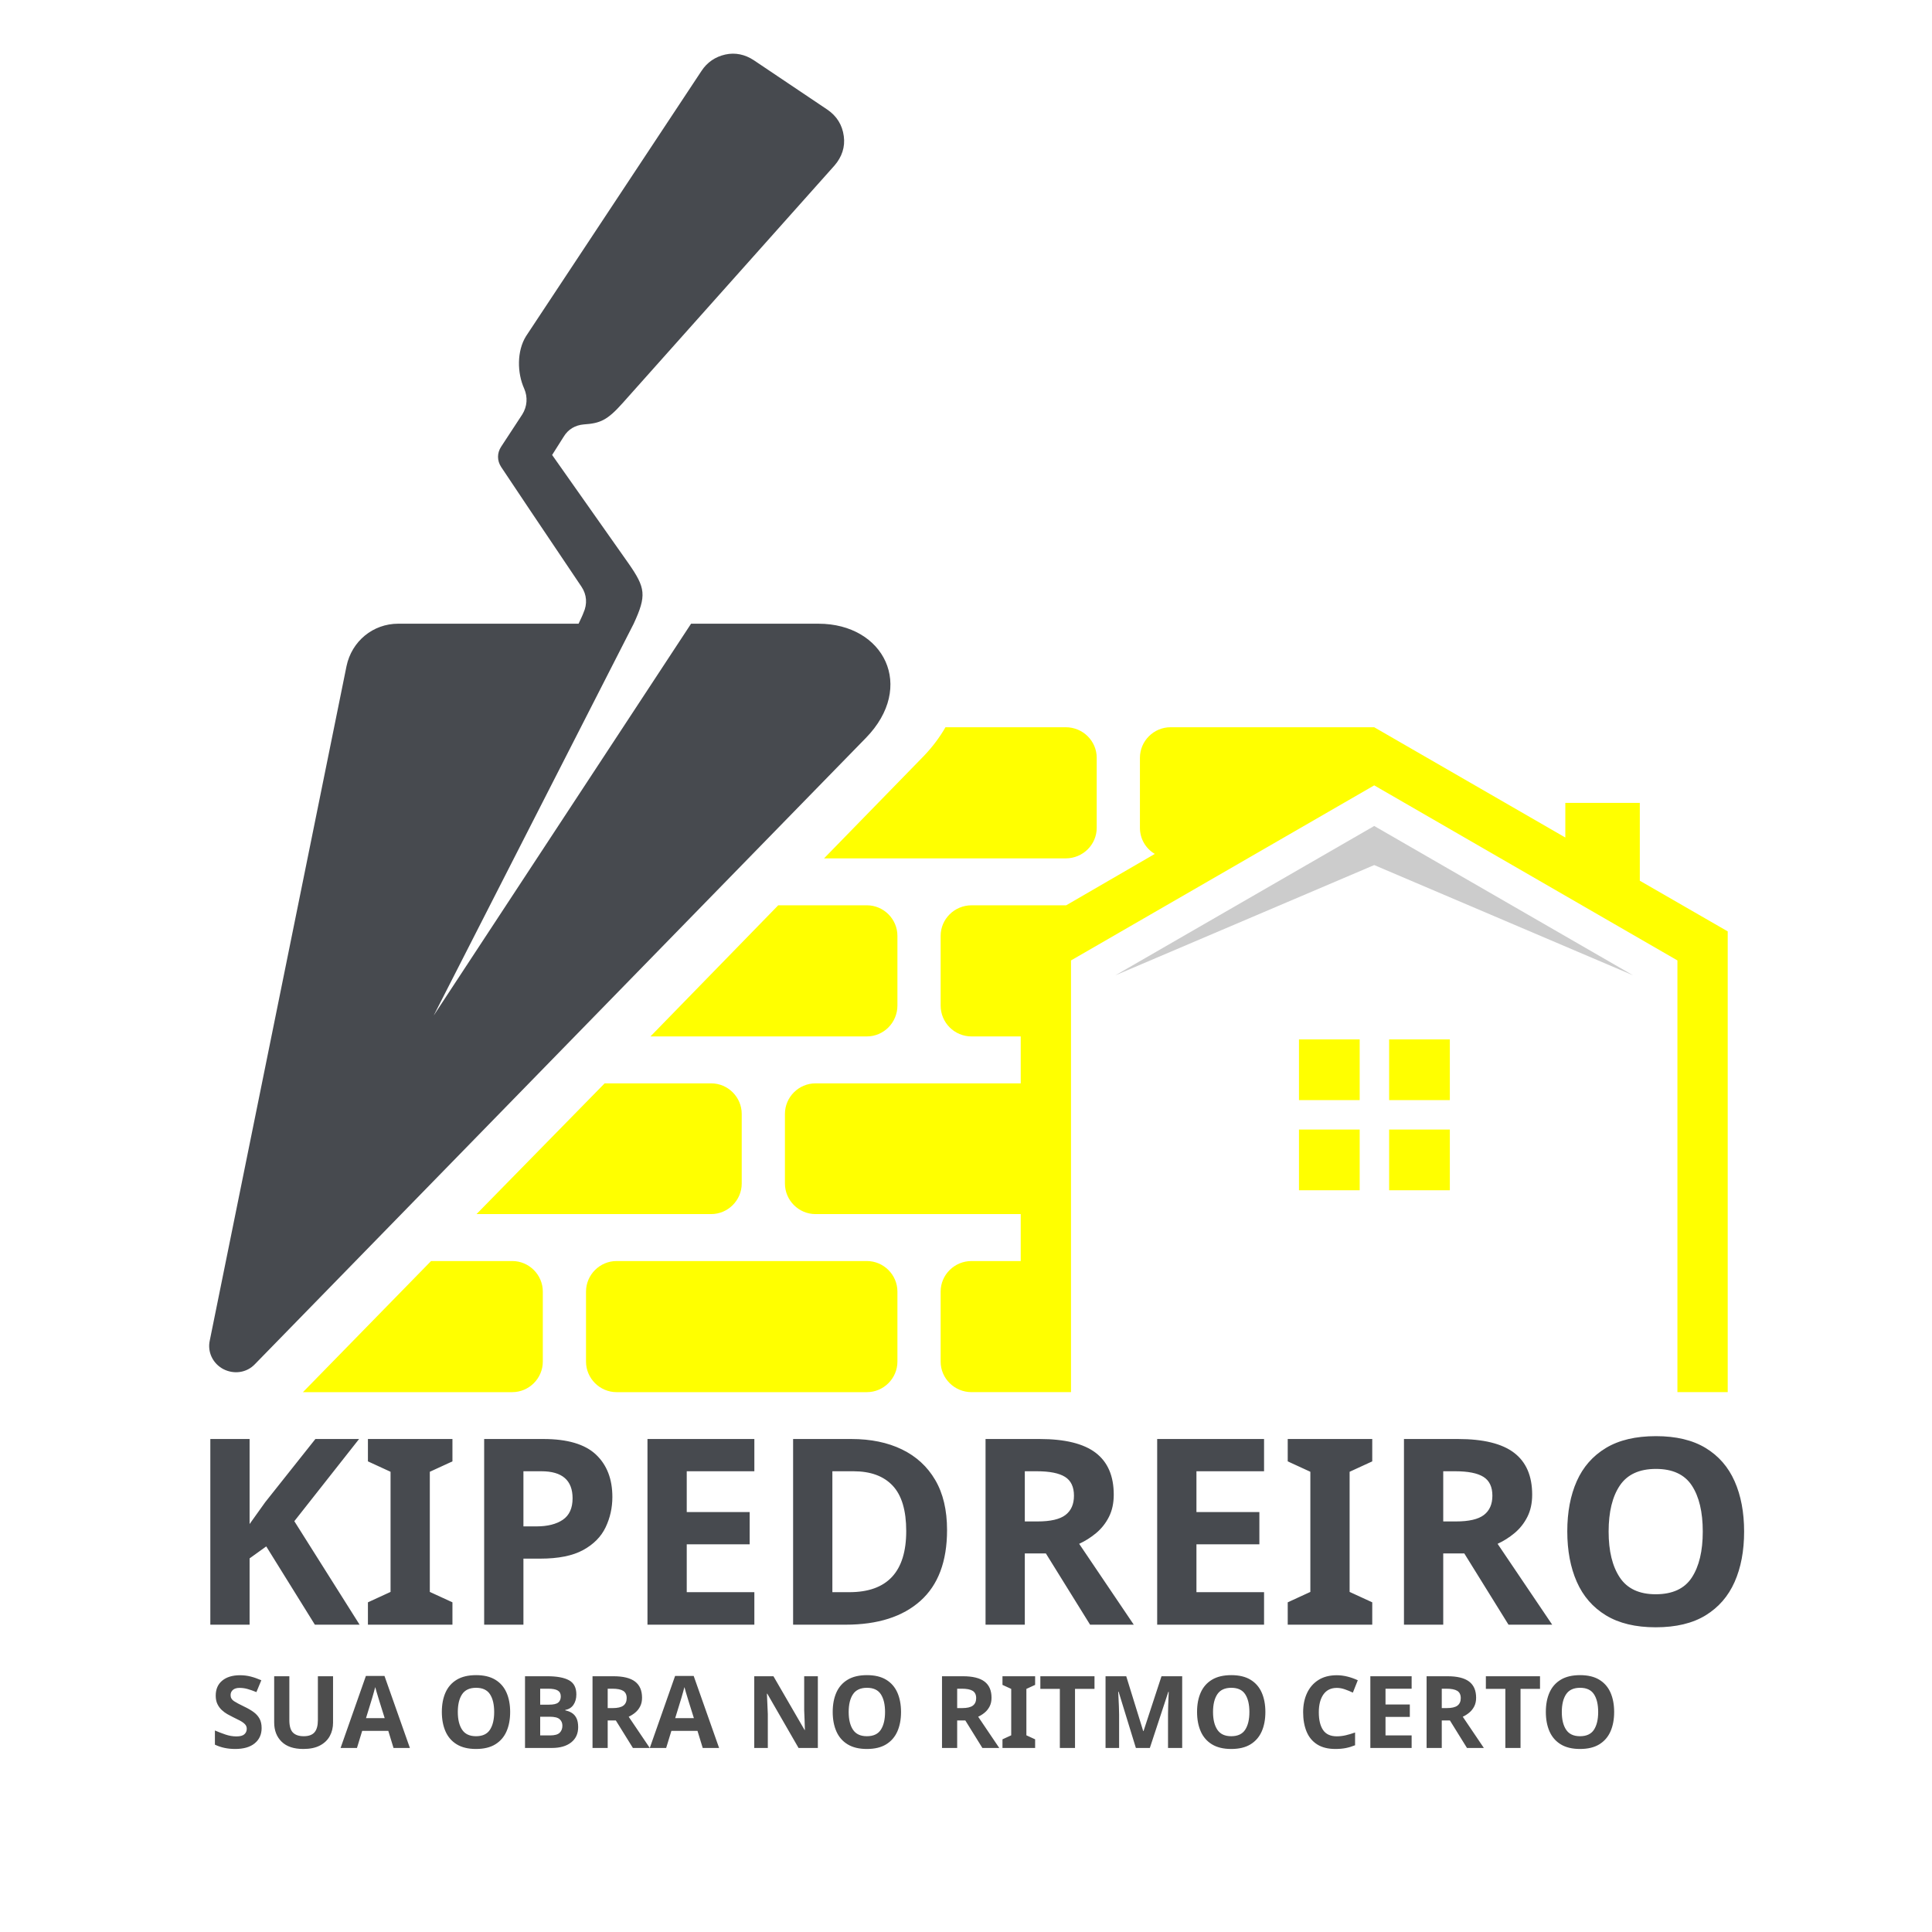
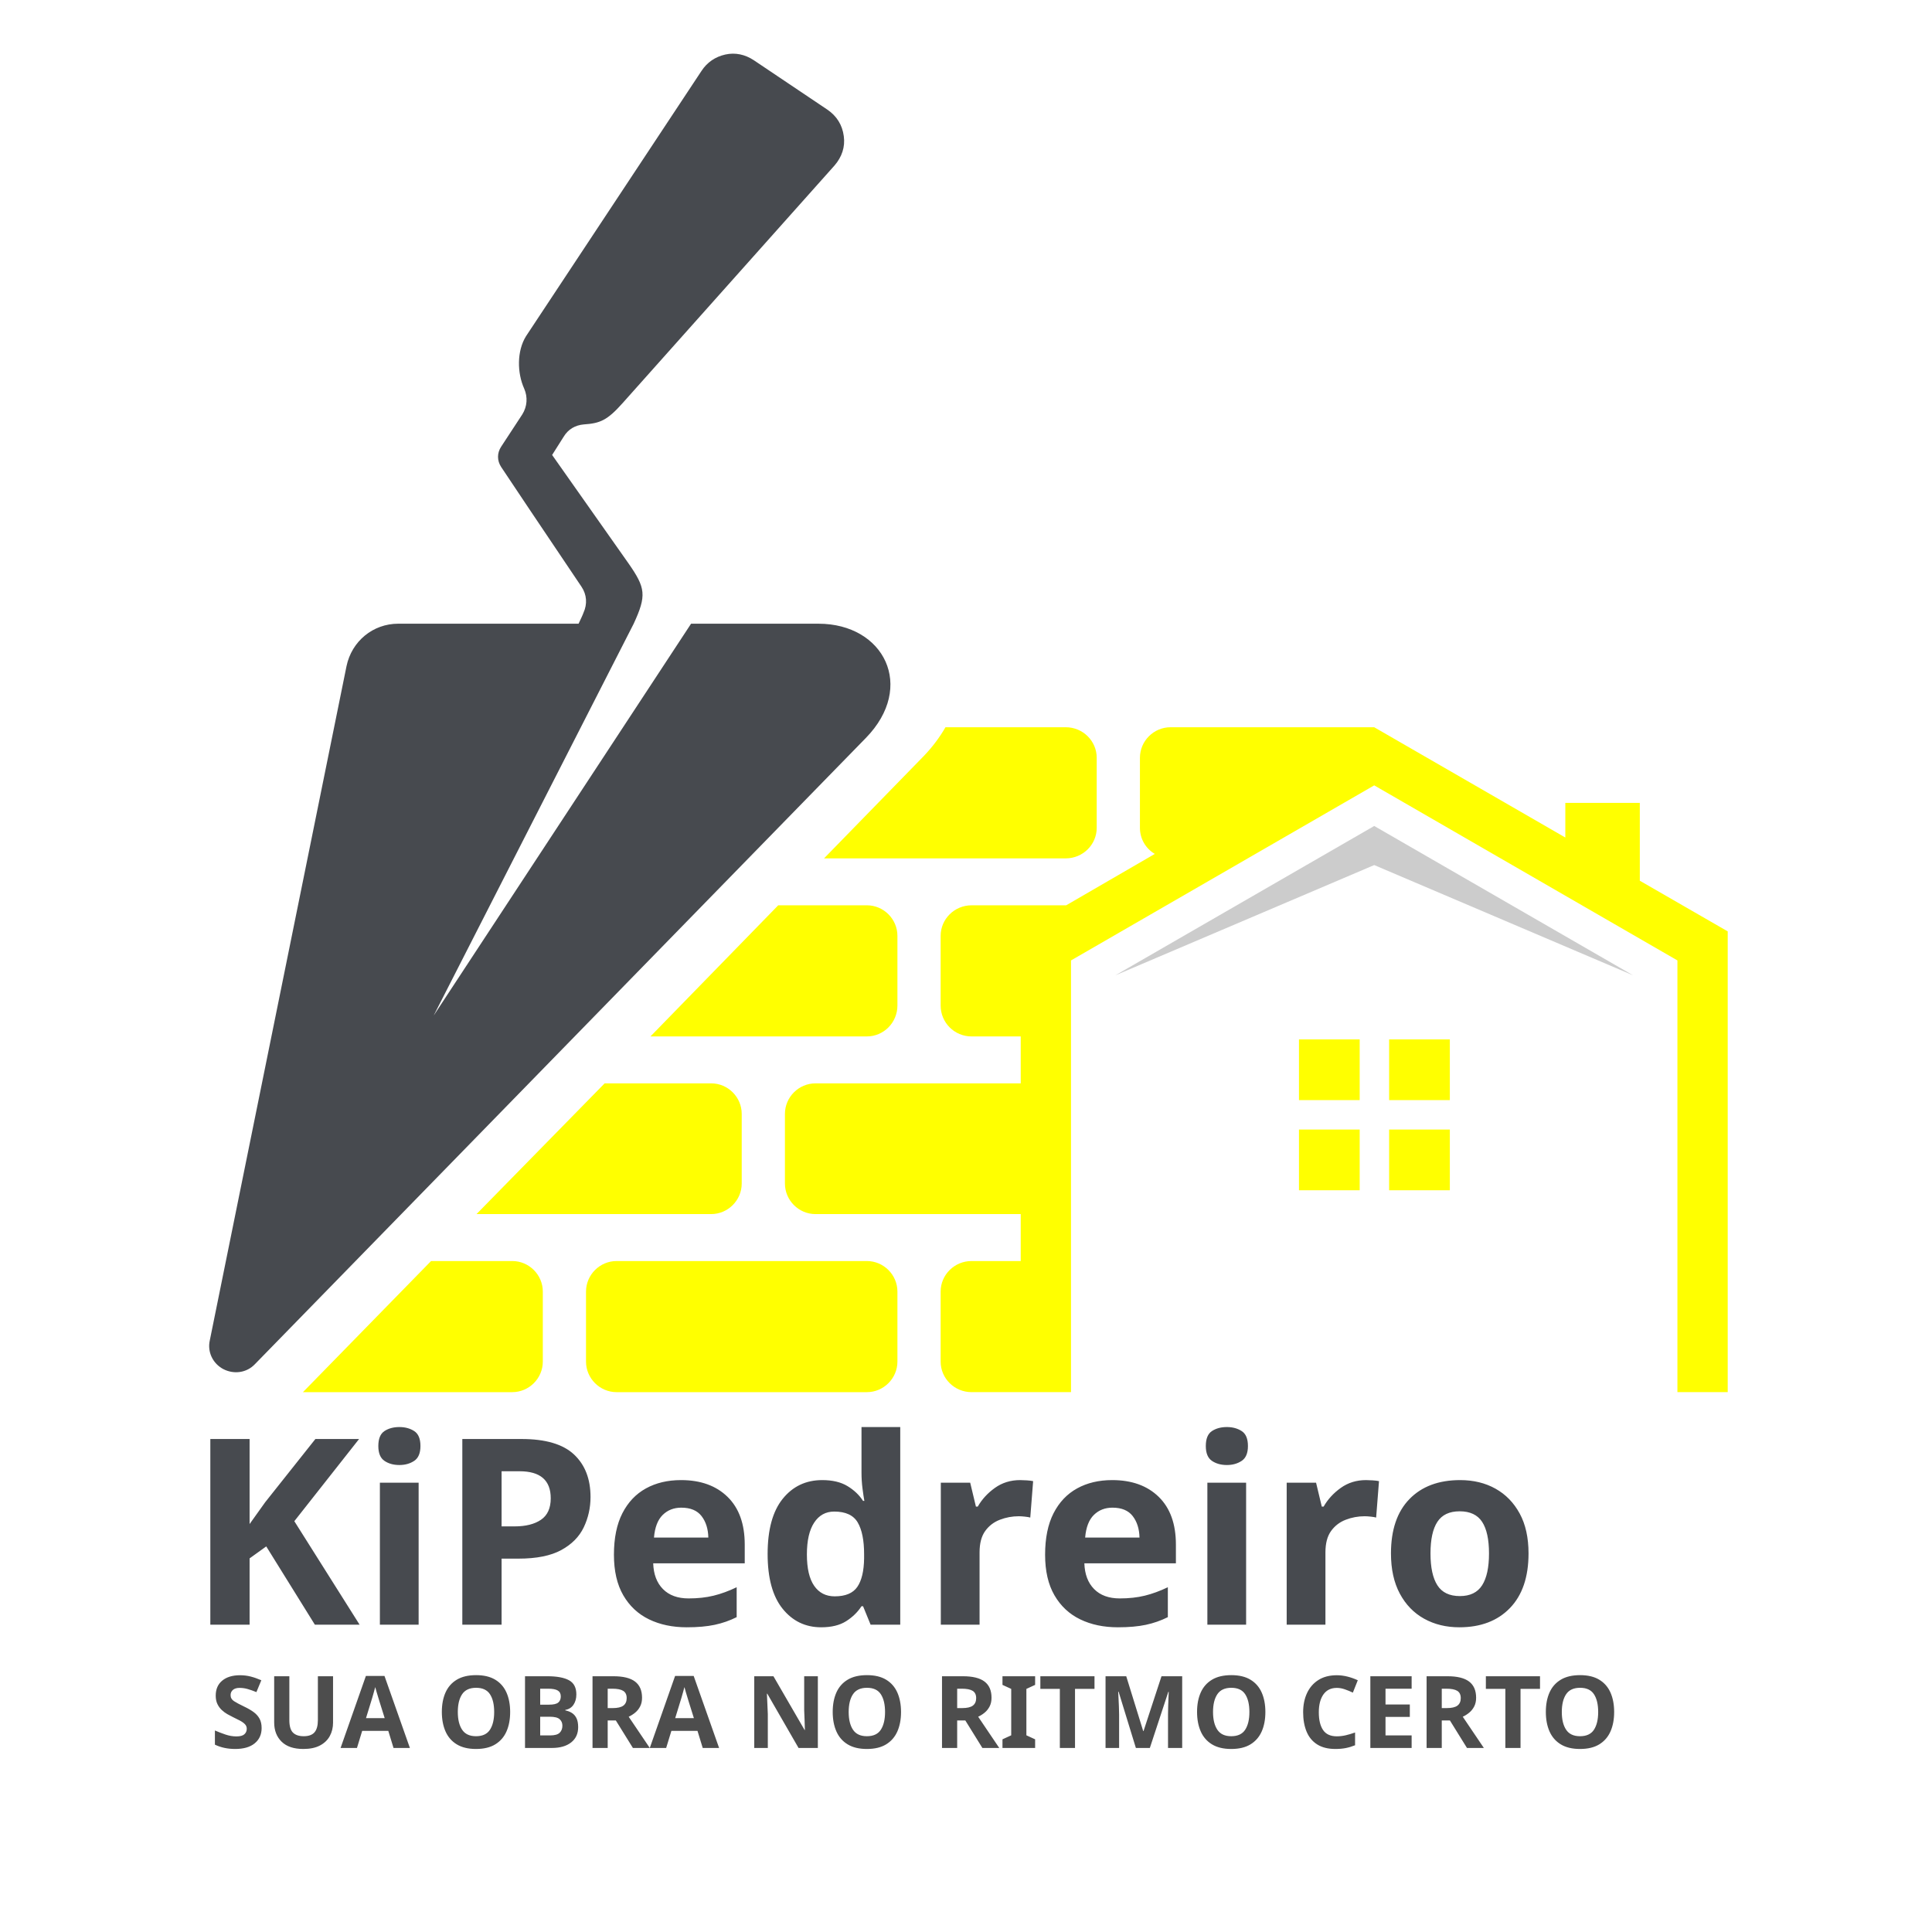
<svg xmlns="http://www.w3.org/2000/svg" id="Layer_1" version="1.1" viewBox="0 0 4000 4000">
  <defs>
    <style>
      .st0 {
        font-size: 538.41px;
      }

      .st0, .st1 {
        font-family: Montserrat-Bold, Montserrat;
        font-weight: 700;
      }

      .st0, .st2 {
        fill: #474a4f;
      }

      .st3 {
        fill: #ccc;
      }

      .st3, .st2, .st4 {
        fill-rule: evenodd;
      }

      .st1 {
        fill: #4d4d4d;
        font-size: 207.98px;
      }

      .st4 {
        fill: #ff0;
      }
    </style>
  </defs>
  <path class="st4" d="M1794.78,2882.3h-518.26c-34.7,0-63.23-28.54-63.23-63.23v-144.99c0-34.7,28.54-63.23,63.23-63.23h518.26c34.7,0,63.23,28.53,63.23,63.23v144.99c0,34.7-28.53,63.23-63.23,63.23h0ZM3395.05,1662.25v161.19l182,104.87v953.98h-104.13v-893.83l-627.74-362.45-627.77,362.45v893.83h-205.91c-35.47,0-64-28.54-64-63.23v-144.99c0-34.7,28.53-63.23,64-63.23h101.79v-97.19h-424.94c-34.7,0-63.23-28.54-63.23-63.23v-144.21c0-34.7,28.53-63.23,63.23-63.23h424.94v-97.16h-101.79c-35.47,0-64-28.53-64-64v-144.22c0-34.72,28.53-63.26,64-63.26h195.9l183.54-106.41c-18.52-10.81-30.84-30.87-30.84-53.98v-144.99c0-34.73,28.53-63.26,63.23-63.26h421.86l395.64,228.28v-71.71h154.23ZM1472.42,2513.65h-485.86l265.29-270.68h220.57c34.7,0,63.23,28.53,63.23,63.23v144.21c0,34.7-28.53,63.23-63.23,63.23h0ZM1794.78,2145.8h-448.06l264.52-271.48h183.54c34.7,0,63.23,28.53,63.23,63.26v144.22c0,35.47-28.53,64-63.23,64h0ZM2206.59,1777.16h-500.5l206.68-212.07c18.52-19.29,33.18-39.35,44.74-59.41h249.08c35.5,0,64.04,28.53,64.04,63.26v144.99c0,34.7-28.54,63.23-64.04,63.23h0ZM1060.61,2882.3h-433.42l265.29-271.46h168.13c34.7,0,63.23,28.53,63.23,63.23v144.99c0,34.7-28.53,63.23-63.23,63.23h0Z" />
  <path class="st2" d="M1792.47,1528.05l-1264.78,1296.4c-16.95,17.75-43.17,21.6-65.54,10.04-21.6-11.58-33.16-35.5-27.77-59.41l283.04-1395.87c10.79-51.65,54.76-87.91,107.18-87.91h373.29c4.62-10.02,8.47-17.72,10.02-22.37,8.47-18.49,6.93-37.78-3.85-53.96-87.15-129.57-142.68-212.1-166.59-248.34-8.48-13.1-8.48-28.54,0-41.64,14.64-22.37,29.3-44.74,43.95-67.11,10.04-16.21,11.58-35.47,3.88-53.22-14.66-32.39-15.44-77.87,3.85-108.75l363.22-549.07c11.58-17.75,28.53-29.33,49.37-33.96,20.83-4.62,40.86,0,58.61,11.59l152.69,102.56c19.29,13.13,30.85,31.61,33.93,54.76,3.11,22.37-3.85,43.17-19.26,60.93l-438.81,492.03c-31.64,35.47-46.28,41.66-80.21,43.97-17.75,1.54-32.39,10.02-41.67,25.46l-23.91,37.78,158.11,224.43c35.47,50.88,37.78,66.32,10.78,124.93l-414.13,811.31,532.92-811.31h263.75c135.74,0,202.05,130.32,97.93,236.75h0Z" />
  <polygon class="st3" points="2845.18 1710.08 2309.18 2019.31 2845.18 1791.03 3381.15 2019.31 2845.18 1710.08" />
  <path class="st4" d="M2689.38,2151.97h125.7v125.7h-125.7v-125.7ZM2876.03,2151.97h125.7v125.7h-125.7v-125.7ZM3001.73,2338.61v125.7h-125.7v-125.7h125.7ZM2815.08,2464.31h-125.7v-125.7h125.7v125.7Z" />
  <text class="st0" transform="translate(387.01 3363.74)">
-     <tspan x="0" y="0">KIPEDREIRO</tspan>
+     <tspan x="0" y="0">KiPedreiro</tspan>
  </text>
  <text class="st1" transform="translate(435.39 3618.98)">
    <tspan x="0" y="0">SUA OBRA NO RITMO CERTO</tspan>
  </text>
</svg>
